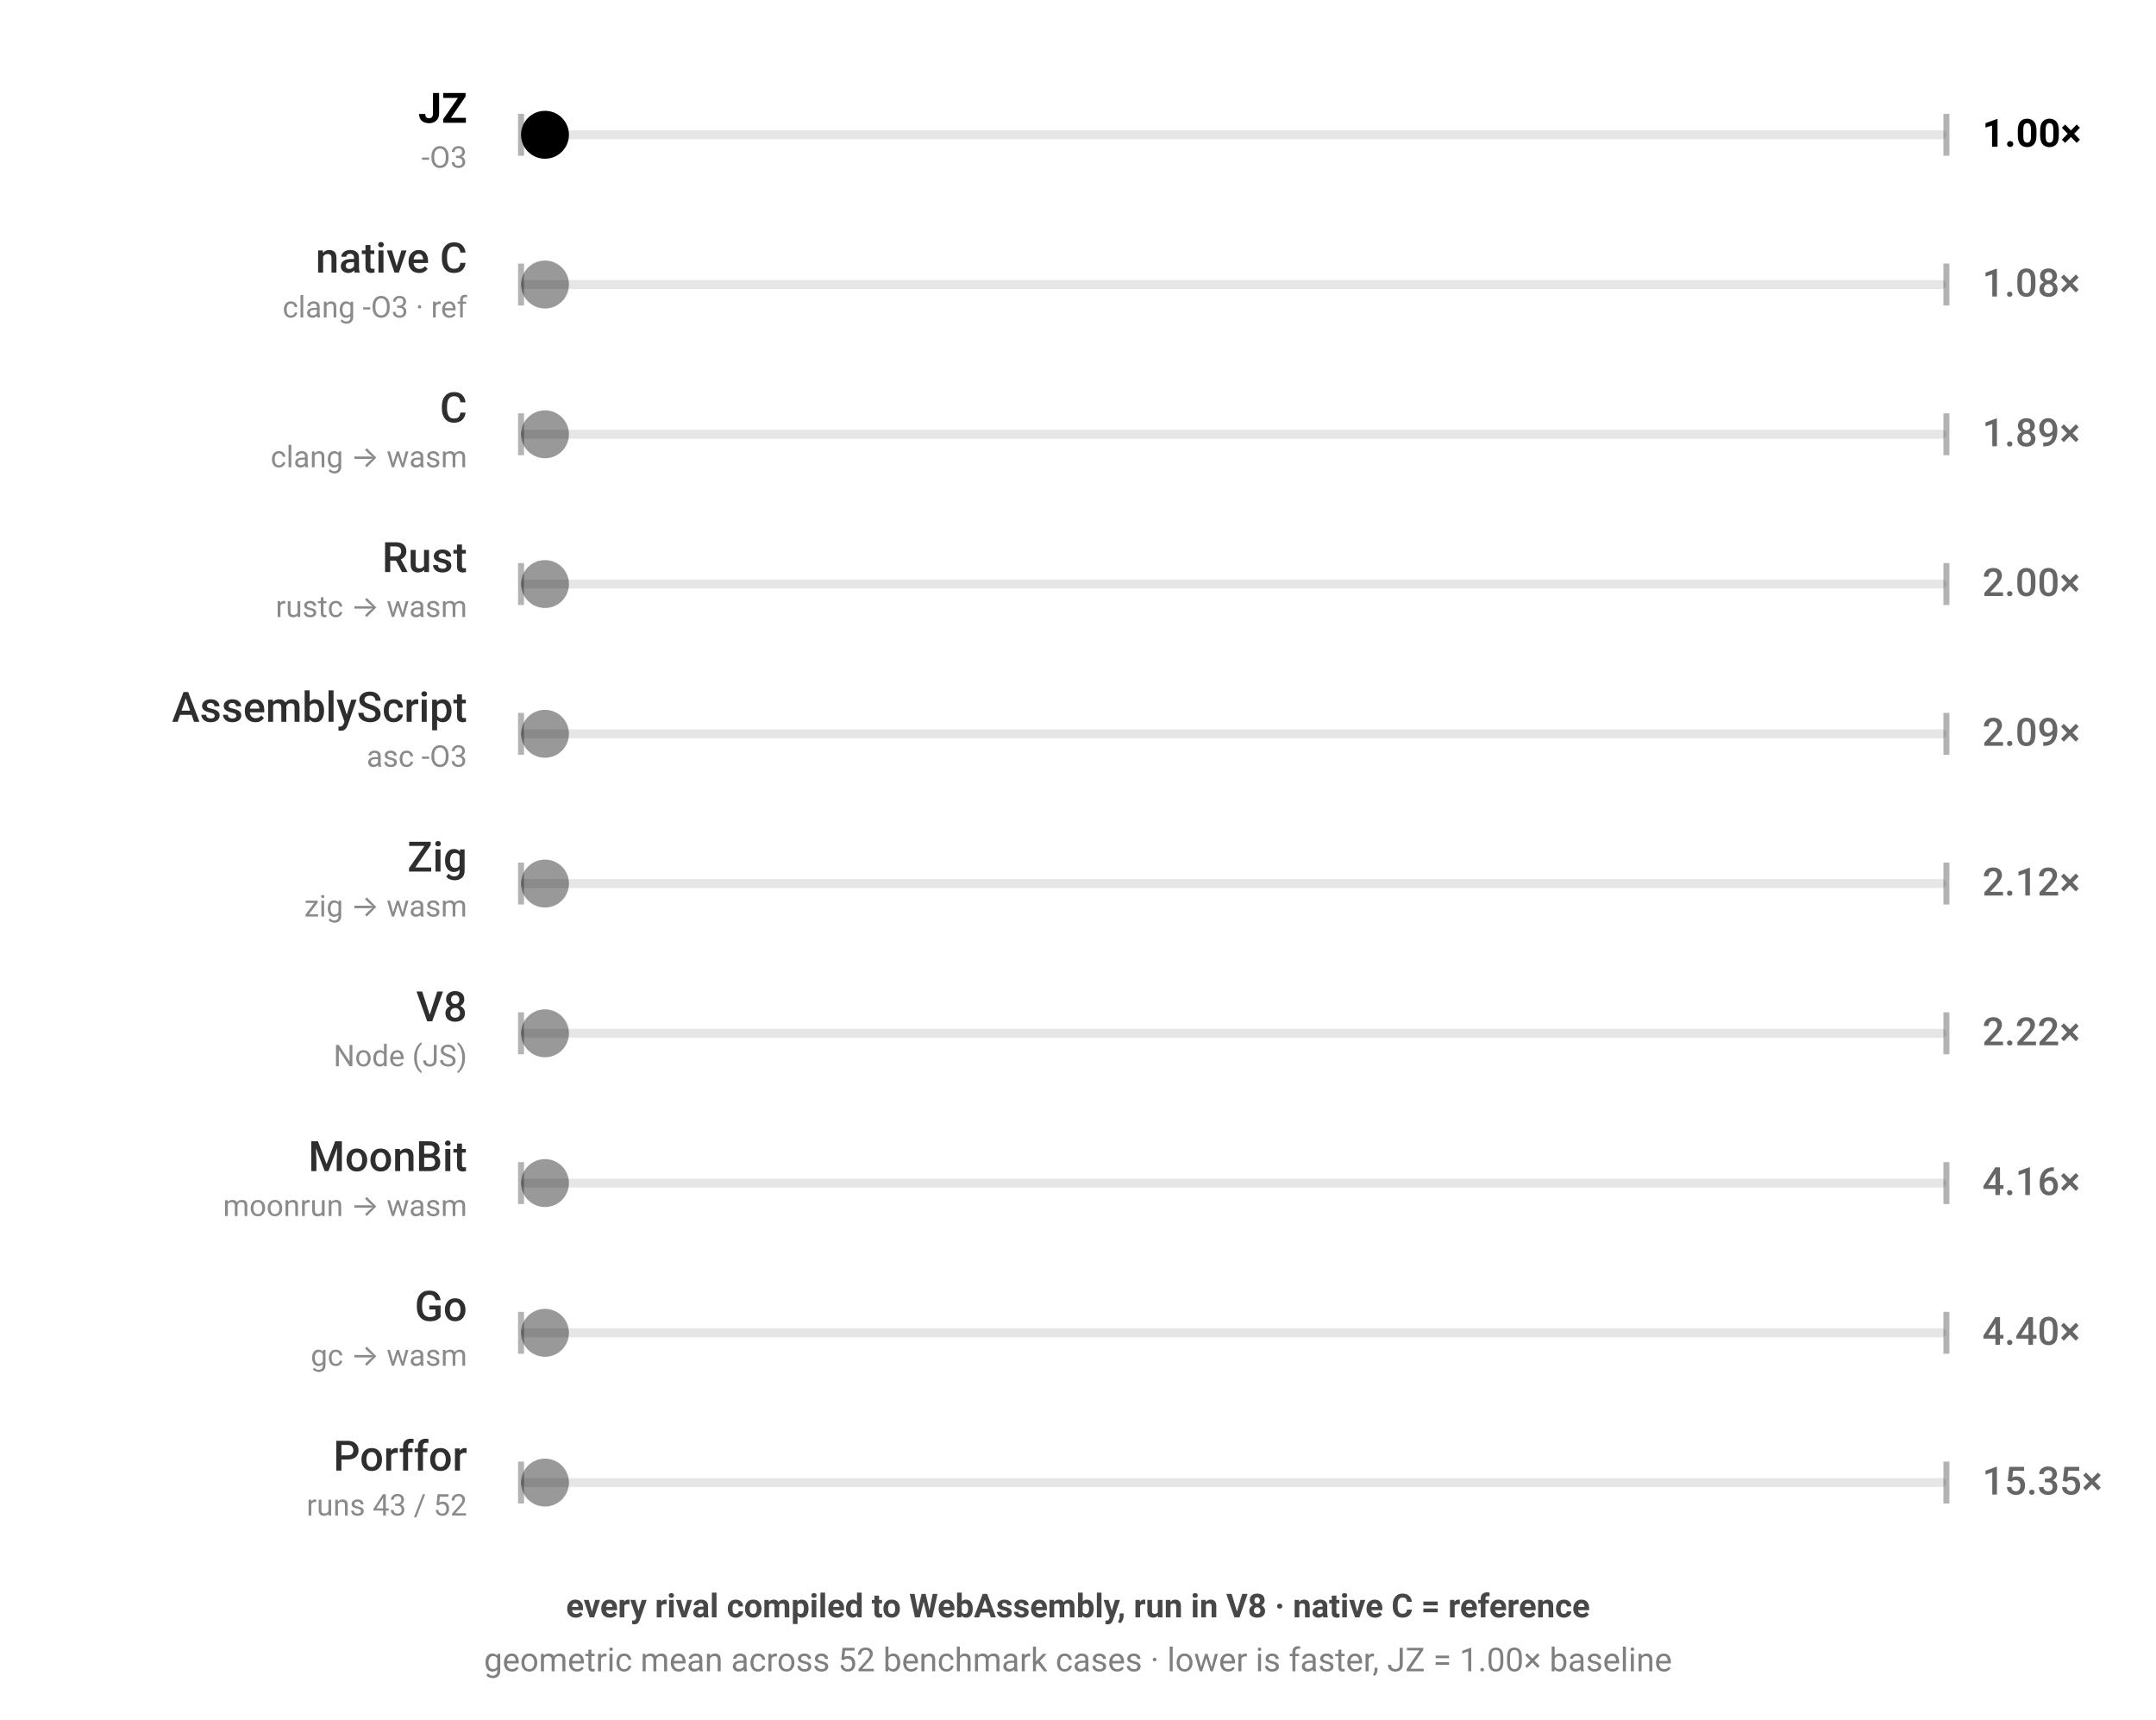
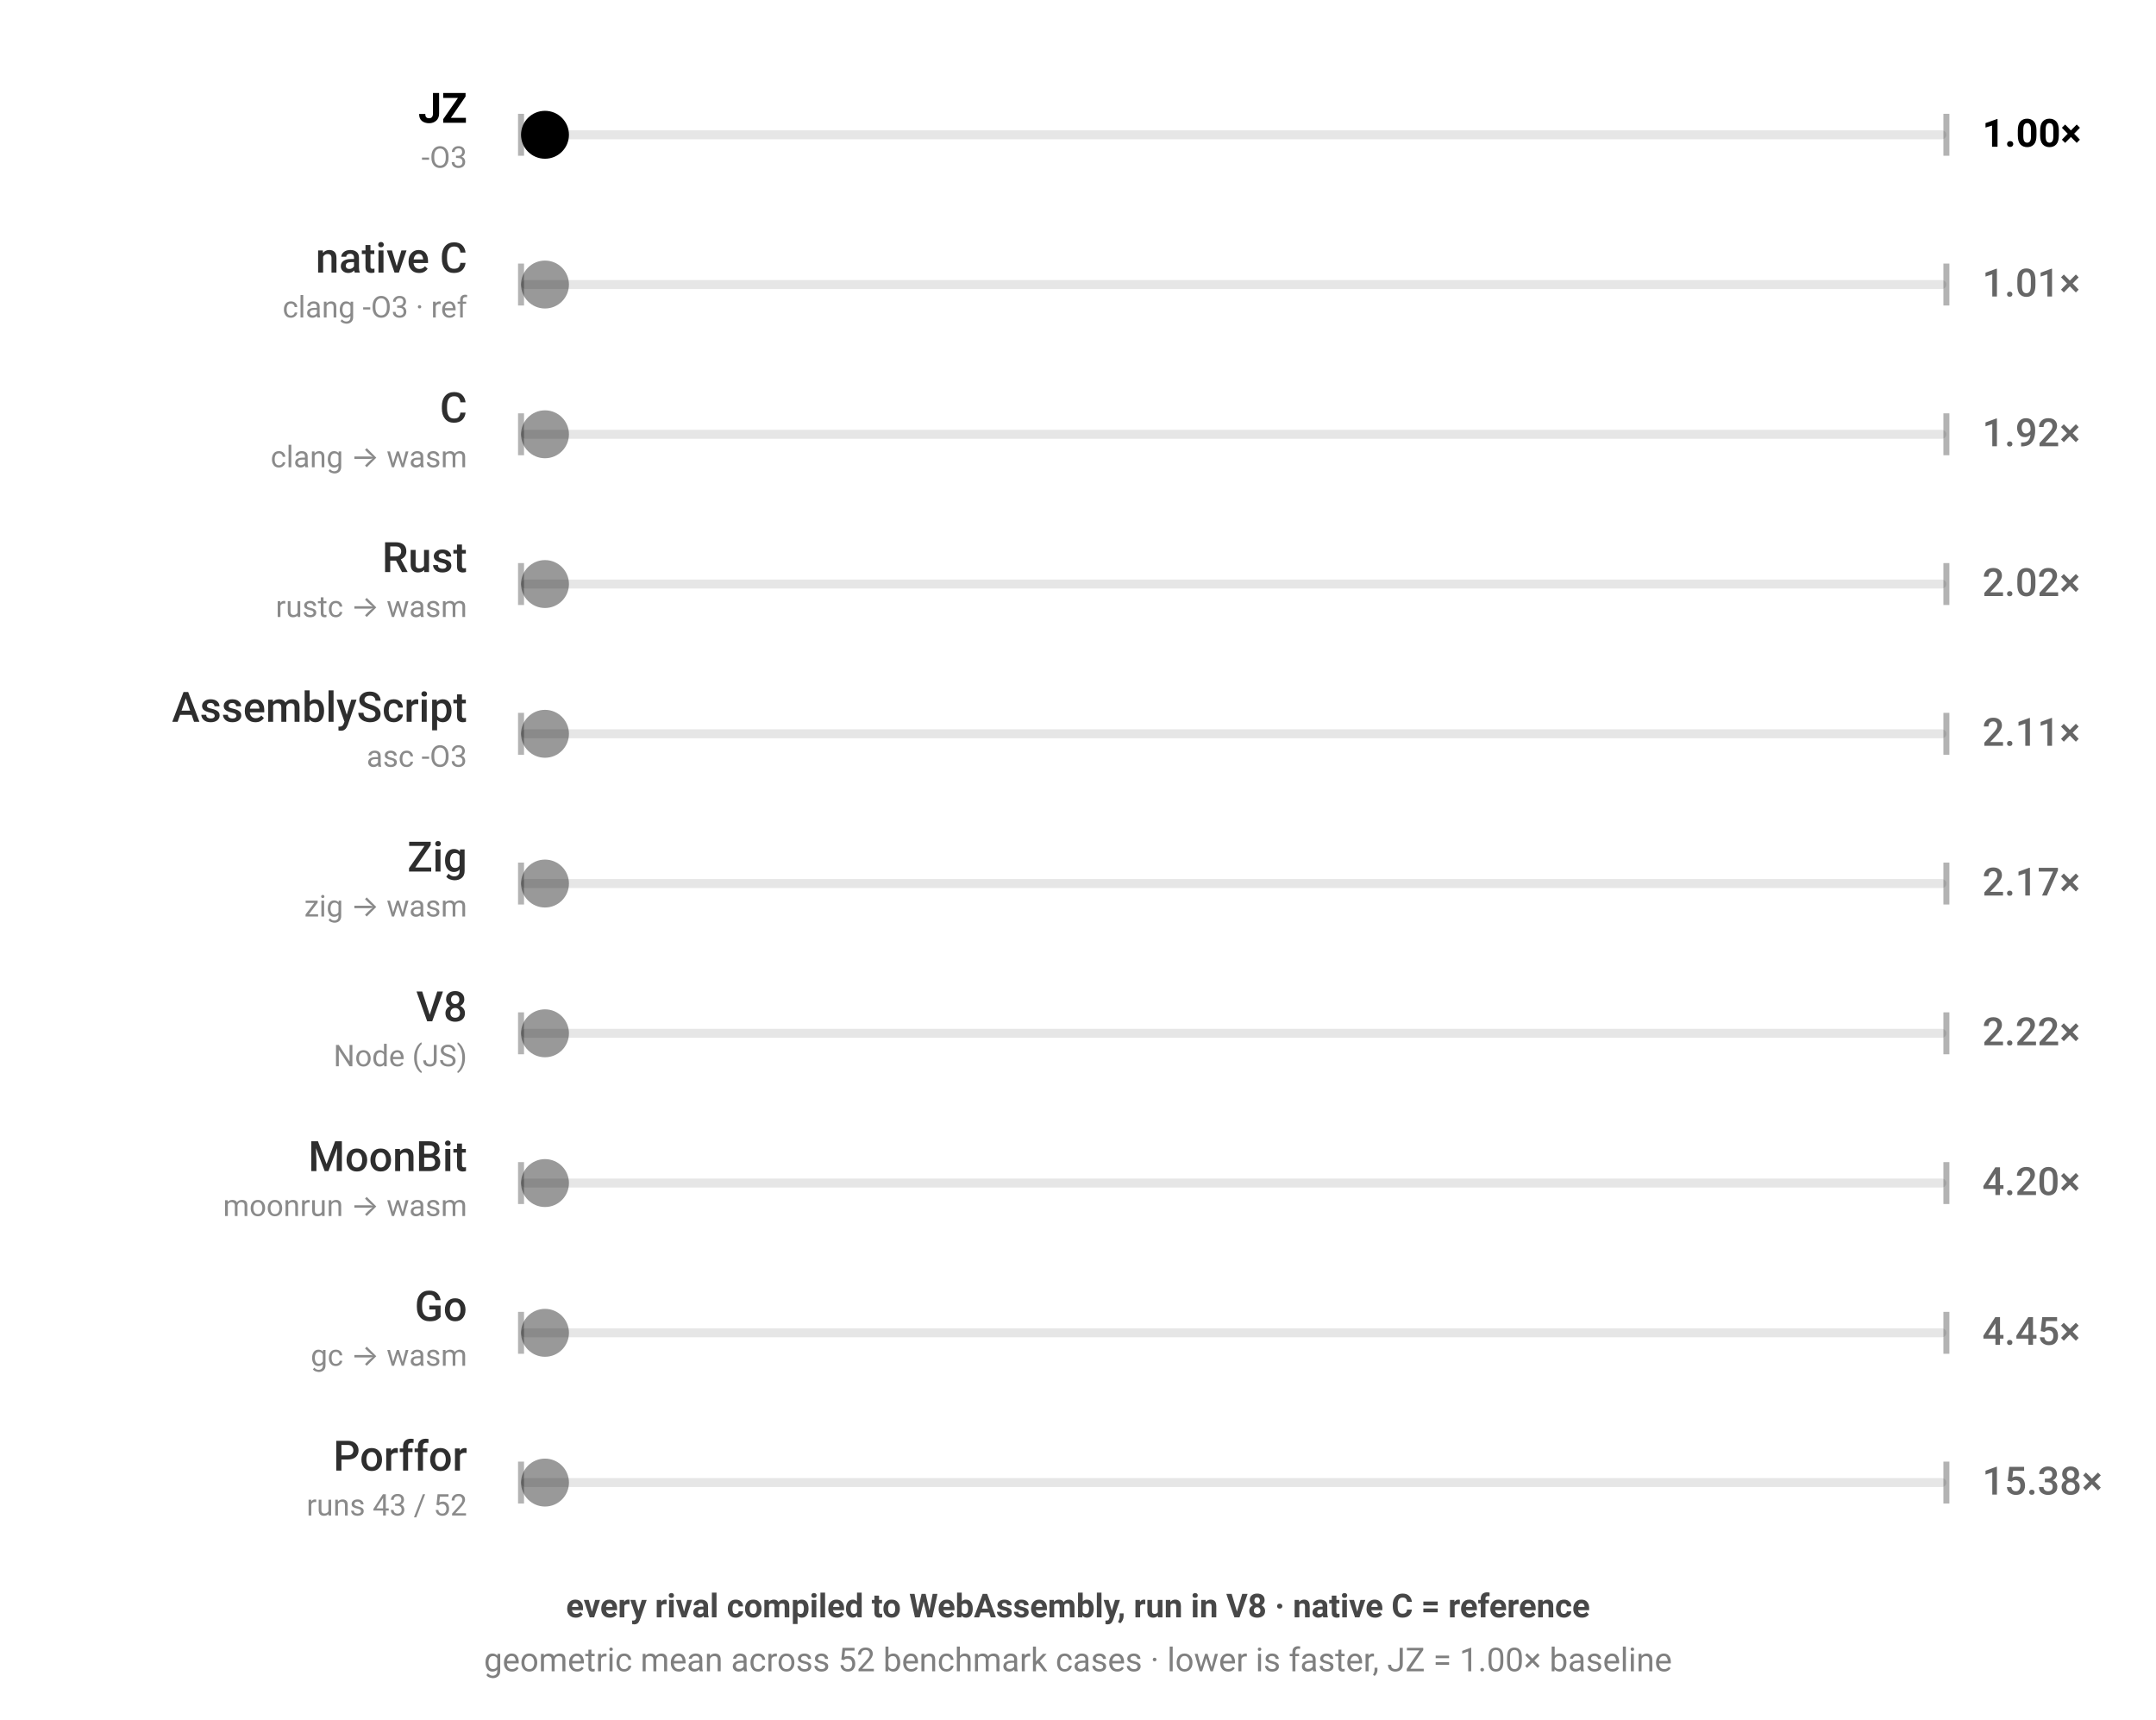
<svg xmlns="http://www.w3.org/2000/svg" viewBox="0 0 720 574" width="720" height="574" style="color-scheme:light dark" role="img" aria-label="JZ benchmark — every rival compiled to WebAssembly, run in V8 · native C = reference; geometric mean across 52 benchmark cases · lower is faster, JZ = 1.00× baseline; each ball's speed is proportional to that engine's geometric-mean runtime across the corpus">
  <g font-family="-apple-system,BlinkMacSystemFont,'Segoe UI',Roboto,sans-serif">
    <rect x="174" y="43.5" width="476" height="3" rx="1.5" fill="currentColor" fill-opacity="0.1" />
    <line x1="174" y1="38" x2="174" y2="52" stroke="currentColor" stroke-opacity="0.3" stroke-width="2" />
    <line x1="650" y1="38" x2="650" y2="52" stroke="currentColor" stroke-opacity="0.3" stroke-width="2" />
    <text x="156" y="41" text-anchor="end" font-size="14" font-weight="700" fill="currentColor" fill-opacity="1">JZ</text>
    <text x="156" y="56" text-anchor="end" font-size="10" fill="currentColor" fill-opacity="0.46">-O3</text>
    <text x="662" y="49" font-size="13" font-weight="700" fill="currentColor" fill-opacity="1">1.00×</text>
    <circle cx="182.0" cy="45" r="8" fill="currentColor" fill-opacity="1">
      <animate attributeName="cx" dur="1.6s" repeatCount="indefinite" calcMode="linear" keyTimes="0;0.5;1" values="182.0;642.0;182.0" begin="-0.00s" />
    </circle>
  </g>
  <g font-family="-apple-system,BlinkMacSystemFont,'Segoe UI',Roboto,sans-serif">
    <rect x="174" y="93.5" width="476" height="3" rx="1.5" fill="currentColor" fill-opacity="0.1" />
    <line x1="174" y1="88" x2="174" y2="102" stroke="currentColor" stroke-opacity="0.3" stroke-width="2" />
    <line x1="650" y1="88" x2="650" y2="102" stroke="currentColor" stroke-opacity="0.3" stroke-width="2" />
    <text x="156" y="91" text-anchor="end" font-size="14" font-weight="500" fill="currentColor" fill-opacity="0.82">native C</text>
    <text x="156" y="106" text-anchor="end" font-size="10" fill="currentColor" fill-opacity="0.46">clang -O3 · ref</text>
-     <text x="662" y="99" font-size="13" font-weight="500" fill="currentColor" fill-opacity="0.6">1.08×</text>
+     <text x="662" y="99" font-size="13" font-weight="500" fill="currentColor" fill-opacity="0.6">1.01×</text>
    <circle cx="182.0" cy="95" r="8" fill="currentColor" fill-opacity="0.4">
-       <animate attributeName="cx" dur="1.726s" repeatCount="indefinite" calcMode="linear" keyTimes="0;0.5;1" values="182.0;642.0;182.0" begin="-0.41s" />
+       <animate attributeName="cx" dur="1.613s" repeatCount="indefinite" calcMode="linear" keyTimes="0;0.5;1" values="182.0;642.0;182.0" begin="-0.41s" />
    </circle>
  </g>
  <g font-family="-apple-system,BlinkMacSystemFont,'Segoe UI',Roboto,sans-serif">
    <rect x="174" y="143.5" width="476" height="3" rx="1.5" fill="currentColor" fill-opacity="0.1" />
    <line x1="174" y1="138" x2="174" y2="152" stroke="currentColor" stroke-opacity="0.3" stroke-width="2" />
    <line x1="650" y1="138" x2="650" y2="152" stroke="currentColor" stroke-opacity="0.3" stroke-width="2" />
    <text x="156" y="141" text-anchor="end" font-size="14" font-weight="500" fill="currentColor" fill-opacity="0.82">C</text>
    <text x="156" y="156" text-anchor="end" font-size="10" fill="currentColor" fill-opacity="0.46">clang → wasm</text>
-     <text x="662" y="149" font-size="13" font-weight="500" fill="currentColor" fill-opacity="0.6">1.89×</text>
+     <text x="662" y="149" font-size="13" font-weight="500" fill="currentColor" fill-opacity="0.6">1.92×</text>
    <circle cx="182.0" cy="145" r="8" fill="currentColor" fill-opacity="0.4">
-       <animate attributeName="cx" dur="3.027s" repeatCount="indefinite" calcMode="linear" keyTimes="0;0.5;1" values="182.0;642.0;182.0" begin="-0.82s" />
+       <animate attributeName="cx" dur="3.076s" repeatCount="indefinite" calcMode="linear" keyTimes="0;0.5;1" values="182.0;642.0;182.0" begin="-0.82s" />
    </circle>
  </g>
  <g font-family="-apple-system,BlinkMacSystemFont,'Segoe UI',Roboto,sans-serif">
    <rect x="174" y="193.5" width="476" height="3" rx="1.5" fill="currentColor" fill-opacity="0.1" />
    <line x1="174" y1="188" x2="174" y2="202" stroke="currentColor" stroke-opacity="0.3" stroke-width="2" />
    <line x1="650" y1="188" x2="650" y2="202" stroke="currentColor" stroke-opacity="0.3" stroke-width="2" />
    <text x="156" y="191" text-anchor="end" font-size="14" font-weight="500" fill="currentColor" fill-opacity="0.82">Rust</text>
    <text x="156" y="206" text-anchor="end" font-size="10" fill="currentColor" fill-opacity="0.46">rustc → wasm</text>
-     <text x="662" y="199" font-size="13" font-weight="500" fill="currentColor" fill-opacity="0.6">2.00×</text>
+     <text x="662" y="199" font-size="13" font-weight="500" fill="currentColor" fill-opacity="0.6">2.02×</text>
    <circle cx="182.0" cy="195" r="8" fill="currentColor" fill-opacity="0.4">
-       <animate attributeName="cx" dur="3.198s" repeatCount="indefinite" calcMode="linear" keyTimes="0;0.5;1" values="182.0;642.0;182.0" begin="-1.23s" />
+       <animate attributeName="cx" dur="3.236s" repeatCount="indefinite" calcMode="linear" keyTimes="0;0.5;1" values="182.0;642.0;182.0" begin="-1.23s" />
    </circle>
  </g>
  <g font-family="-apple-system,BlinkMacSystemFont,'Segoe UI',Roboto,sans-serif">
    <rect x="174" y="243.5" width="476" height="3" rx="1.5" fill="currentColor" fill-opacity="0.1" />
    <line x1="174" y1="238" x2="174" y2="252" stroke="currentColor" stroke-opacity="0.3" stroke-width="2" />
    <line x1="650" y1="238" x2="650" y2="252" stroke="currentColor" stroke-opacity="0.3" stroke-width="2" />
    <text x="156" y="241" text-anchor="end" font-size="14" font-weight="500" fill="currentColor" fill-opacity="0.82">AssemblyScript</text>
    <text x="156" y="256" text-anchor="end" font-size="10" fill="currentColor" fill-opacity="0.46">asc -O3</text>
-     <text x="662" y="249" font-size="13" font-weight="500" fill="currentColor" fill-opacity="0.6">2.09×</text>
+     <text x="662" y="249" font-size="13" font-weight="500" fill="currentColor" fill-opacity="0.6">2.11×</text>
    <circle cx="182.0" cy="245" r="8" fill="currentColor" fill-opacity="0.4">
-       <animate attributeName="cx" dur="3.337s" repeatCount="indefinite" calcMode="linear" keyTimes="0;0.5;1" values="182.0;642.0;182.0" begin="-1.64s" />
+       <animate attributeName="cx" dur="3.382s" repeatCount="indefinite" calcMode="linear" keyTimes="0;0.5;1" values="182.0;642.0;182.0" begin="-1.64s" />
    </circle>
  </g>
  <g font-family="-apple-system,BlinkMacSystemFont,'Segoe UI',Roboto,sans-serif">
    <rect x="174" y="293.5" width="476" height="3" rx="1.5" fill="currentColor" fill-opacity="0.1" />
    <line x1="174" y1="288" x2="174" y2="302" stroke="currentColor" stroke-opacity="0.3" stroke-width="2" />
    <line x1="650" y1="288" x2="650" y2="302" stroke="currentColor" stroke-opacity="0.3" stroke-width="2" />
    <text x="156" y="291" text-anchor="end" font-size="14" font-weight="500" fill="currentColor" fill-opacity="0.82">Zig</text>
    <text x="156" y="306" text-anchor="end" font-size="10" fill="currentColor" fill-opacity="0.46">zig → wasm</text>
-     <text x="662" y="299" font-size="13" font-weight="500" fill="currentColor" fill-opacity="0.6">2.12×</text>
+     <text x="662" y="299" font-size="13" font-weight="500" fill="currentColor" fill-opacity="0.6">2.17×</text>
    <circle cx="182.0" cy="295" r="8" fill="currentColor" fill-opacity="0.4">
-       <animate attributeName="cx" dur="3.39s" repeatCount="indefinite" calcMode="linear" keyTimes="0;0.5;1" values="182.0;642.0;182.0" begin="-2.05s" />
+       <animate attributeName="cx" dur="3.48s" repeatCount="indefinite" calcMode="linear" keyTimes="0;0.5;1" values="182.0;642.0;182.0" begin="-2.05s" />
    </circle>
  </g>
  <g font-family="-apple-system,BlinkMacSystemFont,'Segoe UI',Roboto,sans-serif">
    <rect x="174" y="343.5" width="476" height="3" rx="1.5" fill="currentColor" fill-opacity="0.1" />
    <line x1="174" y1="338" x2="174" y2="352" stroke="currentColor" stroke-opacity="0.3" stroke-width="2" />
    <line x1="650" y1="338" x2="650" y2="352" stroke="currentColor" stroke-opacity="0.3" stroke-width="2" />
    <text x="156" y="341" text-anchor="end" font-size="14" font-weight="500" fill="currentColor" fill-opacity="0.82">V8</text>
    <text x="156" y="356" text-anchor="end" font-size="10" fill="currentColor" fill-opacity="0.46">Node (JS)</text>
    <text x="662" y="349" font-size="13" font-weight="500" fill="currentColor" fill-opacity="0.6">2.22×</text>
    <circle cx="182.0" cy="345" r="8" fill="currentColor" fill-opacity="0.4">
-       <animate attributeName="cx" dur="3.549s" repeatCount="indefinite" calcMode="linear" keyTimes="0;0.5;1" values="182.0;642.0;182.0" begin="-2.46s" />
+       <animate attributeName="cx" dur="3.558s" repeatCount="indefinite" calcMode="linear" keyTimes="0;0.5;1" values="182.0;642.0;182.0" begin="-2.46s" />
    </circle>
  </g>
  <g font-family="-apple-system,BlinkMacSystemFont,'Segoe UI',Roboto,sans-serif">
    <rect x="174" y="393.5" width="476" height="3" rx="1.5" fill="currentColor" fill-opacity="0.1" />
    <line x1="174" y1="388" x2="174" y2="402" stroke="currentColor" stroke-opacity="0.3" stroke-width="2" />
    <line x1="650" y1="388" x2="650" y2="402" stroke="currentColor" stroke-opacity="0.3" stroke-width="2" />
    <text x="156" y="391" text-anchor="end" font-size="14" font-weight="500" fill="currentColor" fill-opacity="0.82">MoonBit</text>
    <text x="156" y="406" text-anchor="end" font-size="10" fill="currentColor" fill-opacity="0.46">moonrun → wasm</text>
-     <text x="662" y="399" font-size="13" font-weight="500" fill="currentColor" fill-opacity="0.6">4.16×</text>
+     <text x="662" y="399" font-size="13" font-weight="500" fill="currentColor" fill-opacity="0.6">4.20×</text>
    <circle cx="182.0" cy="395" r="8" fill="currentColor" fill-opacity="0.4">
-       <animate attributeName="cx" dur="6.649s" repeatCount="indefinite" calcMode="linear" keyTimes="0;0.5;1" values="182.0;642.0;182.0" begin="-2.87s" />
+       <animate attributeName="cx" dur="6.723s" repeatCount="indefinite" calcMode="linear" keyTimes="0;0.5;1" values="182.0;642.0;182.0" begin="-2.87s" />
    </circle>
  </g>
  <g font-family="-apple-system,BlinkMacSystemFont,'Segoe UI',Roboto,sans-serif">
    <rect x="174" y="443.5" width="476" height="3" rx="1.5" fill="currentColor" fill-opacity="0.1" />
    <line x1="174" y1="438" x2="174" y2="452" stroke="currentColor" stroke-opacity="0.3" stroke-width="2" />
    <line x1="650" y1="438" x2="650" y2="452" stroke="currentColor" stroke-opacity="0.3" stroke-width="2" />
    <text x="156" y="441" text-anchor="end" font-size="14" font-weight="500" fill="currentColor" fill-opacity="0.82">Go</text>
    <text x="156" y="456" text-anchor="end" font-size="10" fill="currentColor" fill-opacity="0.46">gc → wasm</text>
-     <text x="662" y="449" font-size="13" font-weight="500" fill="currentColor" fill-opacity="0.6">4.40×</text>
+     <text x="662" y="449" font-size="13" font-weight="500" fill="currentColor" fill-opacity="0.6">4.45×</text>
    <circle cx="182.0" cy="445" r="8" fill="currentColor" fill-opacity="0.4">
-       <animate attributeName="cx" dur="7.045s" repeatCount="indefinite" calcMode="linear" keyTimes="0;0.5;1" values="182.0;642.0;182.0" begin="-3.28s" />
+       <animate attributeName="cx" dur="7.118s" repeatCount="indefinite" calcMode="linear" keyTimes="0;0.5;1" values="182.0;642.0;182.0" begin="-3.28s" />
    </circle>
  </g>
  <g font-family="-apple-system,BlinkMacSystemFont,'Segoe UI',Roboto,sans-serif">
    <rect x="174" y="493.5" width="476" height="3" rx="1.5" fill="currentColor" fill-opacity="0.1" />
    <line x1="174" y1="488" x2="174" y2="502" stroke="currentColor" stroke-opacity="0.3" stroke-width="2" />
    <line x1="650" y1="488" x2="650" y2="502" stroke="currentColor" stroke-opacity="0.3" stroke-width="2" />
    <text x="156" y="491" text-anchor="end" font-size="14" font-weight="500" fill="currentColor" fill-opacity="0.82">Porffor</text>
    <text x="156" y="506" text-anchor="end" font-size="10" fill="currentColor" fill-opacity="0.46">runs 43 / 52</text>
-     <text x="662" y="499" font-size="13" font-weight="500" fill="currentColor" fill-opacity="0.6">15.35×</text>
+     <text x="662" y="499" font-size="13" font-weight="500" fill="currentColor" fill-opacity="0.6">15.38×</text>
    <circle cx="182.0" cy="495" r="8" fill="currentColor" fill-opacity="0.4">
      <animate attributeName="cx" dur="10s" repeatCount="indefinite" calcMode="linear" keyTimes="0;0.5;1" values="182.0;642.0;182.0" begin="-3.69s" />
    </circle>
  </g>
  <text x="360" y="540" text-anchor="middle" font-family="-apple-system,BlinkMacSystemFont,'Segoe UI',Roboto,sans-serif" font-size="11" font-weight="600" fill="currentColor" fill-opacity="0.72">every rival compiled to WebAssembly, run in V8 · native C = reference</text>
  <text x="360" y="558" text-anchor="middle" font-family="-apple-system,BlinkMacSystemFont,'Segoe UI',Roboto,sans-serif" font-size="11" fill="currentColor" fill-opacity="0.5">geometric mean across 52 benchmark cases · lower is faster, JZ = 1.00× baseline</text>
</svg>
